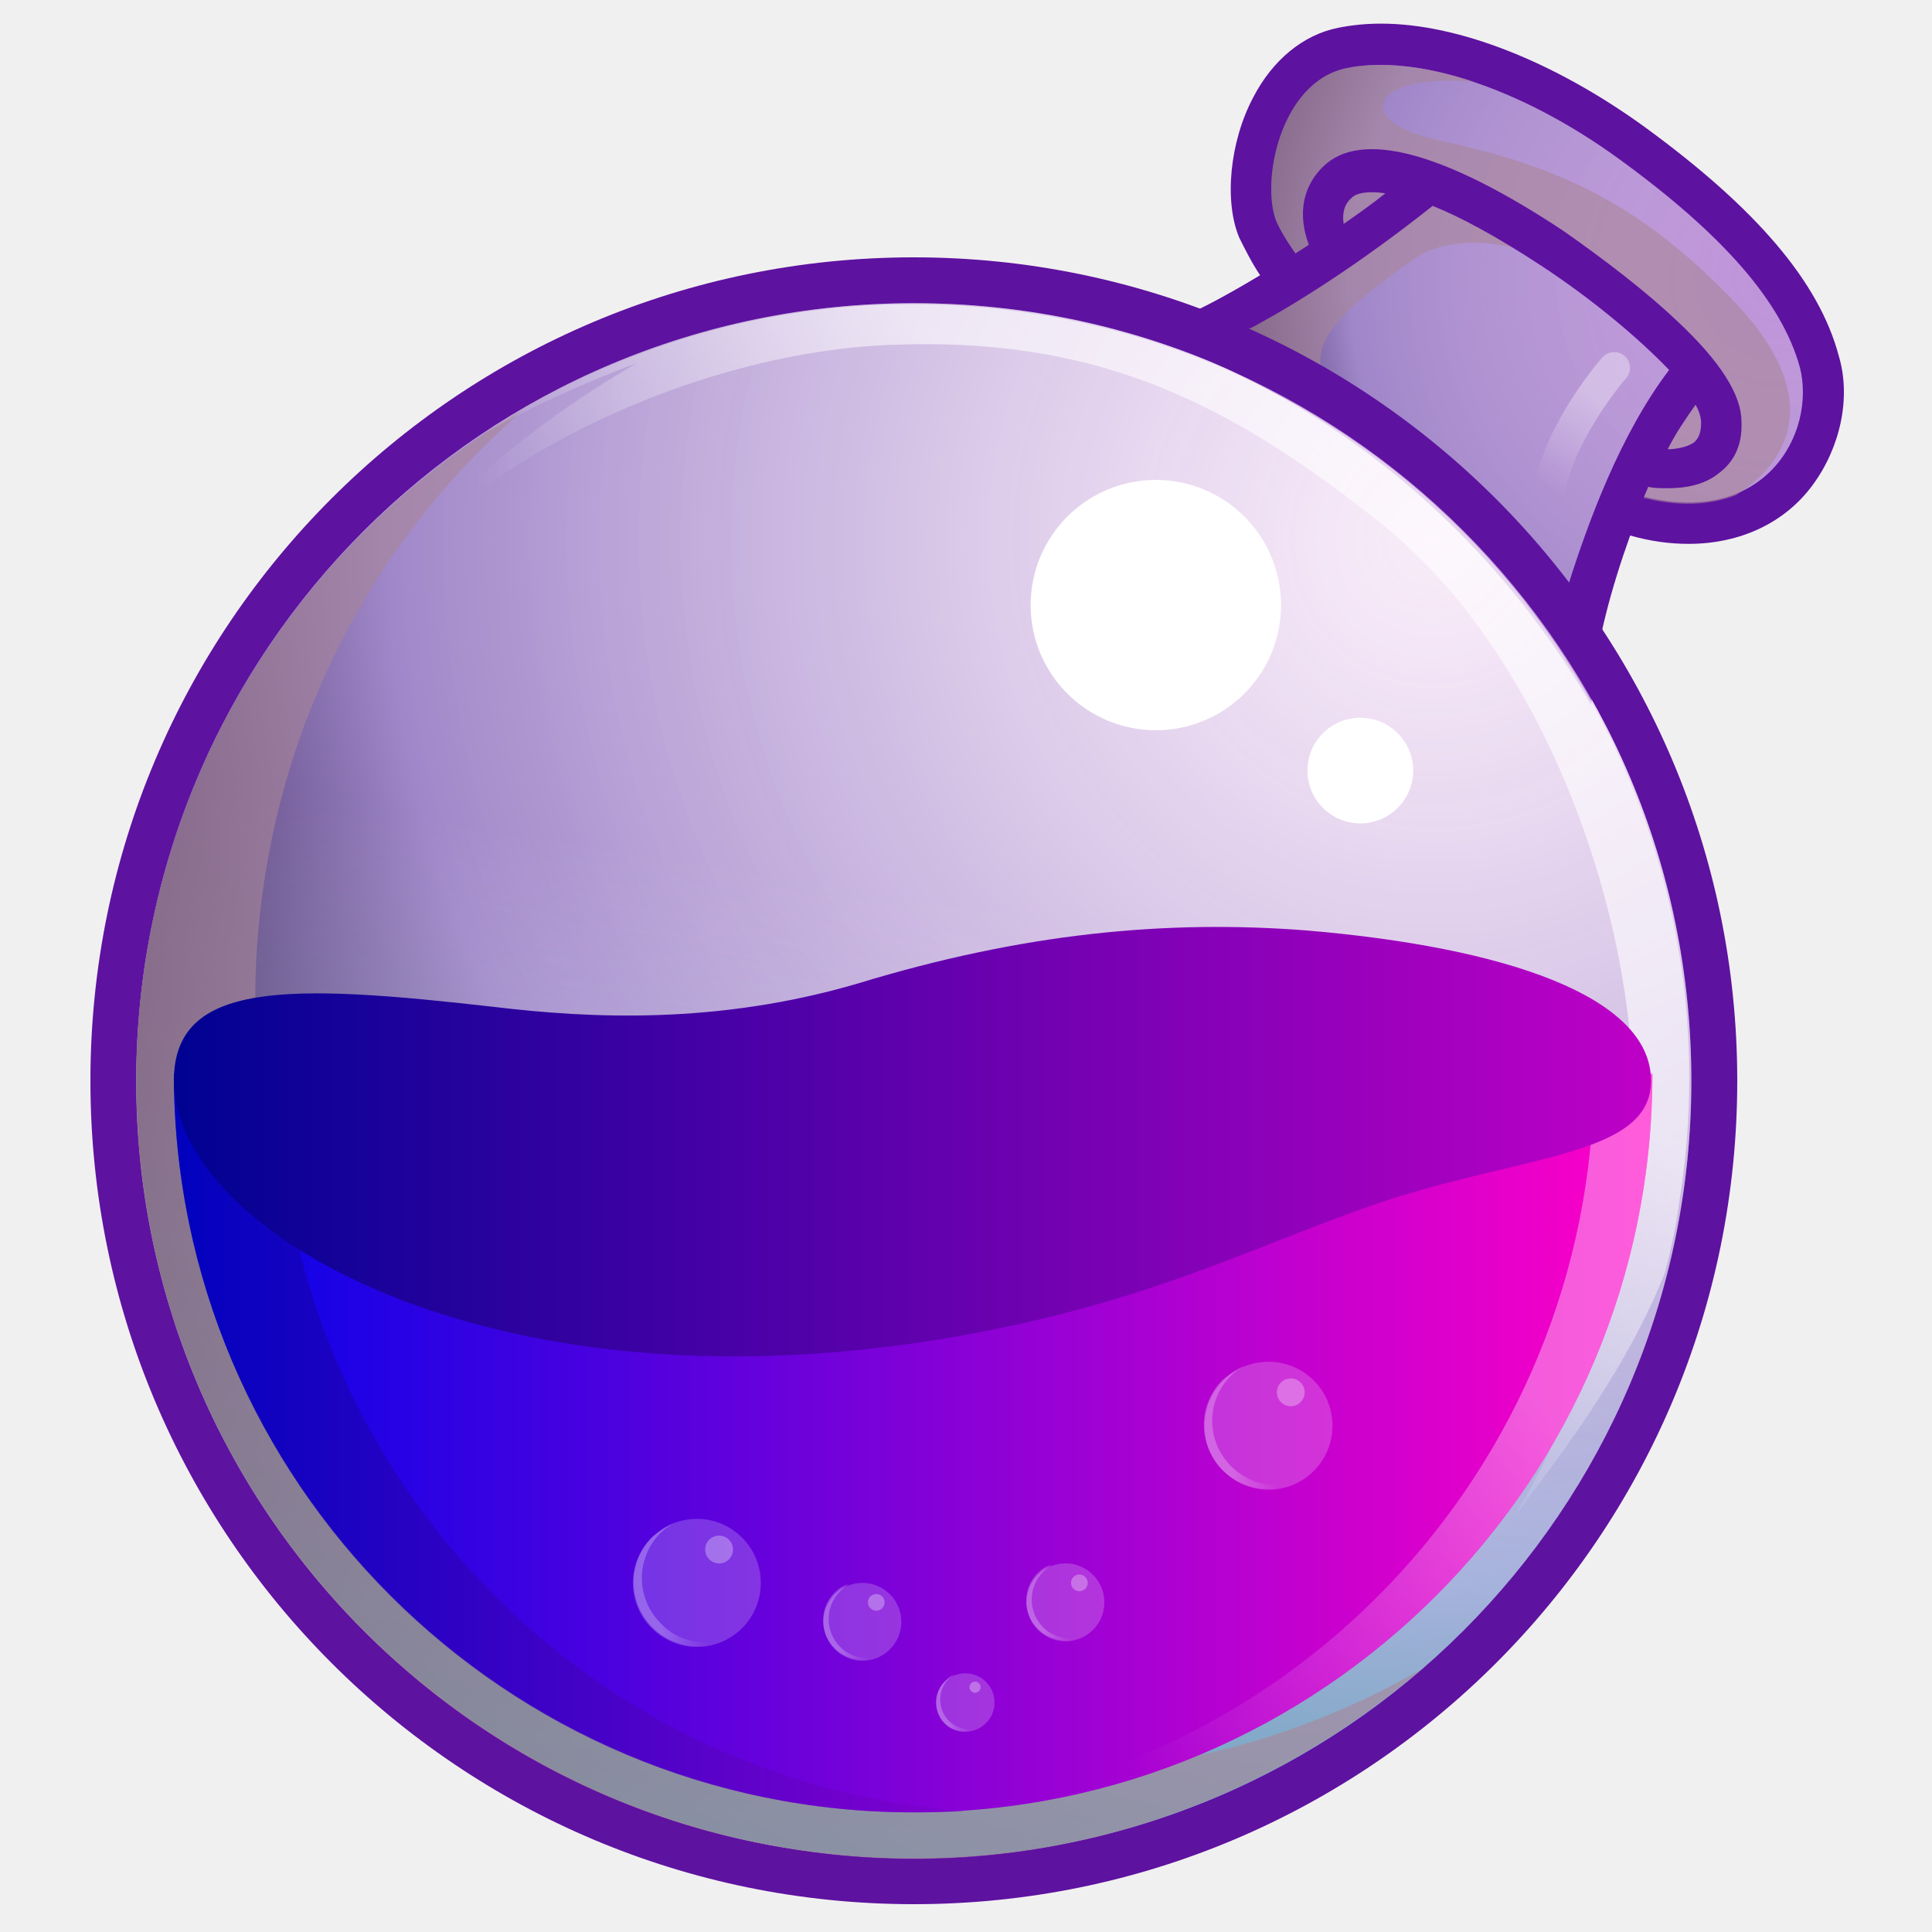
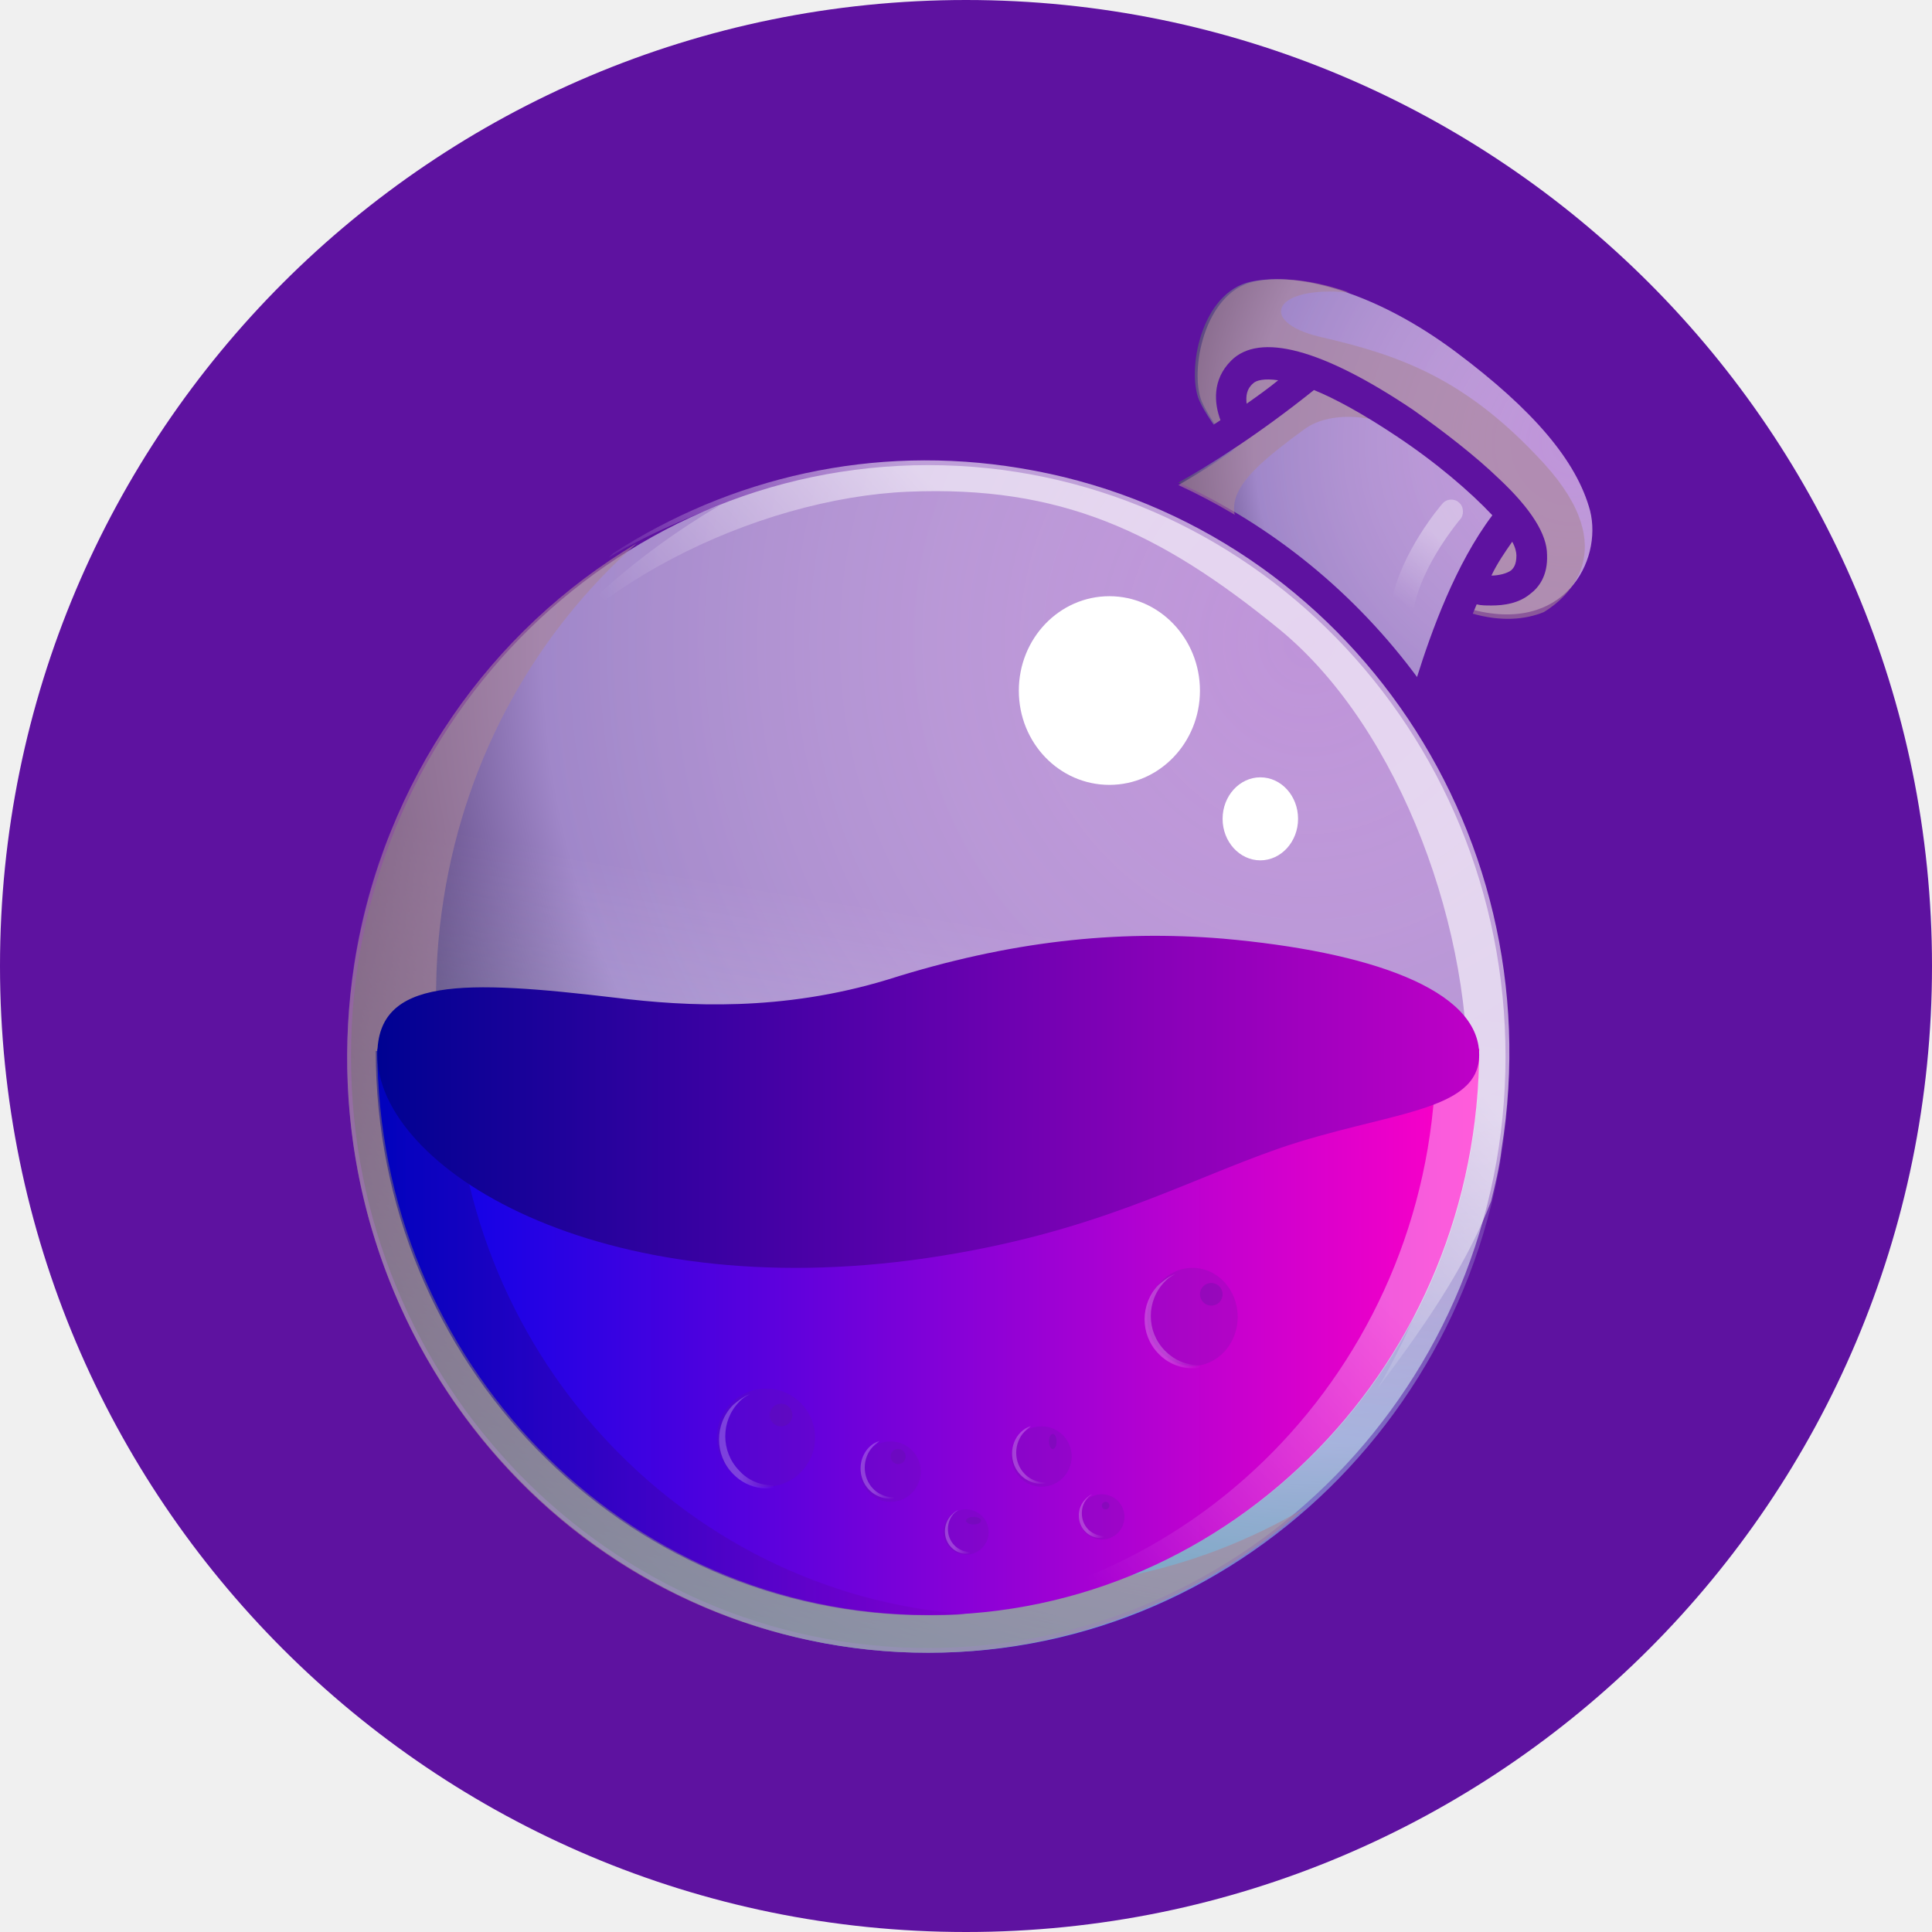
- <svg xmlns="http://www.w3.org/2000/svg" width="30" height="30" viewBox="0 0 30 30" fill="none">
-   <path d="M28.553 5.529C28.25 4.384 27.279 3.24 25.529 1.965C24.125 0.95 22.635 0.367 21.447 0.367C21.209 0.367 20.994 0.389 20.777 0.432C20.238 0.54 19.762 0.929 19.46 1.512C19.093 2.203 19.006 3.132 19.244 3.693C19.33 3.866 19.438 4.082 19.568 4.276C18.423 4.968 17.775 5.162 17.689 5.184C20.669 6.177 23.153 8.251 24.708 10.95L24.73 10.691C24.795 9.978 25.011 9.158 25.313 8.315C25.616 8.402 25.918 8.445 26.22 8.445C27.019 8.445 27.711 8.121 28.142 7.538C28.575 6.955 28.747 6.177 28.553 5.529Z" fill="#5E12A0" />
-   <path d="M25.443 7.689C27.408 8.229 28.207 6.717 27.948 5.702C27.667 4.687 26.76 3.65 25.162 2.484C23.564 1.318 21.944 0.842 20.907 1.058C19.87 1.274 19.568 2.851 19.827 3.456C19.935 3.693 20.173 4.039 20.497 4.428C20.086 4.709 19.698 4.925 19.373 5.119C21.361 6.004 23.088 7.387 24.384 9.115C24.535 8.531 24.752 8.013 24.946 7.56C25.097 7.581 25.27 7.624 25.443 7.689Z" fill="url(#paint0_radial_1915_8628)" />
-   <path d="M14.19 28.855C20.858 28.855 26.263 23.45 26.263 16.782C26.263 10.114 20.858 4.708 14.19 4.708C7.522 4.708 2.116 10.114 2.116 16.782C2.116 23.45 7.522 28.855 14.19 28.855Z" fill="url(#paint1_radial_1915_8628)" />
-   <path opacity="0.6" d="M26.954 4.708C25.313 2.981 23.931 2.527 22.268 2.16C20.972 1.857 21.317 1.123 22.894 1.274C22.138 1.015 21.425 0.95 20.907 1.058C19.87 1.274 19.568 2.851 19.827 3.456C19.935 3.693 20.173 4.039 20.497 4.428C19.913 4.816 19.417 5.097 19.006 5.313C19.201 5.4 19.438 5.508 19.719 5.659C20.453 6.047 21.253 6.695 21.253 6.695C20.043 5.659 20.302 5.184 21.965 4.017C22.484 3.65 23.434 3.693 24.32 4.147C25.205 4.6 26.242 5.745 26.242 5.745L25.248 7.646C25.313 7.667 25.378 7.689 25.443 7.711C26.069 7.883 26.566 7.84 26.954 7.689C27.408 7.408 28.596 6.458 26.954 4.708Z" fill="#A98698" />
-   <path d="M22.246 3.197C22.678 3.369 23.24 3.672 23.931 4.125C24.752 4.665 25.464 5.27 25.918 5.745C25.162 6.739 24.665 8.099 24.363 9.05C24.514 9.266 24.687 9.482 24.838 9.698C24.989 9.158 25.248 8.359 25.594 7.559C25.68 7.581 25.788 7.581 25.896 7.581C26.155 7.581 26.458 7.538 26.695 7.344C26.868 7.214 27.063 6.976 27.041 6.544C27.041 6.134 26.717 5.616 26.047 4.989C25.572 4.536 24.924 4.039 24.276 3.585C22.419 2.354 21.123 2.009 20.54 2.592C20.151 2.981 20.194 3.456 20.324 3.801C19.633 4.255 19.05 4.579 18.661 4.795C18.92 4.881 19.158 4.989 19.417 5.097C20.108 4.73 21.102 4.104 22.246 3.197ZM26.328 6.285C26.393 6.393 26.415 6.501 26.415 6.566C26.415 6.76 26.35 6.825 26.307 6.868C26.22 6.933 26.047 6.976 25.896 6.976C26.026 6.717 26.177 6.501 26.328 6.285ZM20.994 3.067C21.058 3.002 21.231 2.959 21.512 3.002C21.296 3.175 21.08 3.326 20.864 3.477C20.842 3.326 20.864 3.175 20.994 3.067Z" fill="#5E12A0" />
-   <path d="M14.19 3.996C7.127 3.996 1.404 9.719 1.404 16.782C1.404 23.844 7.127 29.568 14.19 29.568C21.253 29.568 26.976 23.844 26.976 16.782C26.976 9.719 21.231 3.996 14.19 3.996ZM14.19 28.855C7.516 28.855 2.117 23.456 2.117 16.782C2.117 10.108 7.516 4.708 14.19 4.708C20.864 4.708 26.263 10.108 26.263 16.782C26.263 23.456 20.842 28.855 14.19 28.855Z" fill="#5E12A0" />
-   <path opacity="0.6" d="M14.19 28.855C20.858 28.855 26.263 23.45 26.263 16.782C26.263 10.114 20.858 4.708 14.19 4.708C7.522 4.708 2.116 10.114 2.116 16.782C2.116 23.45 7.522 28.855 14.19 28.855Z" fill="url(#paint2_linear_1915_8628)" />
-   <path opacity="0.6" d="M14.104 27.387C7.516 26.328 3.045 20.13 4.125 13.542C4.6 10.627 6.069 8.143 8.142 6.35C5.119 8.1 2.872 11.145 2.268 14.86C1.209 21.447 5.68 27.646 12.246 28.704C15.918 29.309 19.46 28.164 22.073 25.918C19.762 27.257 16.954 27.84 14.104 27.387Z" fill="#A98698" />
-   <path opacity="0.6" d="M16.112 4.881C13.067 4.385 10.108 5.076 7.689 6.609C7.646 6.652 7.602 6.696 7.602 6.696C8.531 6.134 9.892 5.637 9.892 5.637C6.393 7.667 5.313 9.978 5.313 9.978C6.674 7.343 10.669 5.486 13.801 5.356C16.933 5.227 18.985 6.156 21.49 8.164C23.995 10.194 25.507 14.341 25.356 17.624C25.227 20.907 23.499 23.564 23.499 23.564C24.687 22.03 25.399 20.907 25.853 19.762C25.939 19.417 26.026 19.071 26.069 18.704C27.149 12.138 22.7 5.94 16.112 4.881Z" fill="url(#paint3_linear_1915_8628)" />
-   <path d="M25.659 16.674C25.659 23.002 20.518 28.142 14.19 28.142C7.862 28.142 2.7 23.002 2.7 16.674H25.659Z" fill="url(#paint4_linear_1915_8628)" />
-   <g opacity="0.6">
-     <path opacity="0.6" d="M24.751 16.674C24.751 22.851 19.87 27.905 13.736 28.142C13.887 28.142 14.039 28.142 14.19 28.142C20.518 28.142 25.659 23.002 25.659 16.674H24.751Z" fill="url(#paint5_linear_1915_8628)" />
+ <svg xmlns="http://www.w3.org/2000/svg" width="256" height="256" viewBox="0 0 256 256" fill="none">
+   <g clip-path="url(#clip0_741_46)">
+     <path d="M256 128C256 198.692 198.692 256 128 256C57.307 256 0 198.692 0 128C0 57.307 57.307 0 128 0C198.692 0 256 57.307 256 128Z" fill="#5E12A0" />
+     <path d="M214.502 66.622C212.565 59.171 206.352 51.689 195.158 43.407C186.178 36.787 176.645 33 169.049 33C167.542 33 166.158 33.154 164.774 33.431C161.33 34.139 158.285 36.664 156.347 40.482C154.011 44.977 153.457 51.043 154.964 54.707C155.517 55.846 156.194 57.232 157.024 58.494C149.705 62.989 145.553 64.252 145 64.406C164.067 70.871 179.936 84.388 189.869 102L189.992 100.306C190.392 95.657 191.775 90.3 193.712 84.819C195.65 85.373 197.587 85.65 199.525 85.65C204.63 85.65 209.059 83.526 211.826 79.739C214.625 75.89 215.732 70.841 214.502 66.622Z" fill="#5E12A0" />
+     <path d="M194.705 80.675C207.258 84.195 212.353 74.314 210.696 67.675C208.916 61.037 203.115 54.275 192.925 46.648C182.734 39.021 172.39 35.934 165.761 37.323C159.13 38.743 157.228 49.056 158.885 53.009C159.56 54.553 161.095 56.807 163.152 59.37C160.543 61.191 158.057 62.612 156 63.878C168.677 69.652 179.695 78.699 187.983 90C188.934 86.202 190.316 82.805 191.574 79.841C192.495 79.965 193.6 80.242 194.705 80.675Z" fill="url(#paint0_radial_741_46)" />
+     <path d="M123 219C165.519 219 200 183.641 200 140C200 96.359 165.519 61 123 61C80.481 61 46 96.359 46 140C46 183.641 80.481 219 123 219Z" fill="url(#paint1_radial_741_46)" />
+     <path opacity="0.6" d="M204.632 61.466C194.186 50.039 185.365 47.041 174.798 44.606C166.558 42.608 168.733 37.768 178.78 38.767C173.971 37.05 169.438 36.613 166.129 37.331C159.514 38.767 157.614 49.196 159.237 53.192C159.911 54.753 161.443 57.032 163.495 59.624C159.789 62.184 156.634 64.057 154 65.462C155.225 66.024 156.756 66.742 158.533 67.742C163.219 70.302 168.304 74.579 168.304 74.579C160.616 67.742 162.239 64.588 172.837 56.876C176.145 54.441 182.179 54.722 187.815 57.719C193.452 60.717 200.067 68.272 200.067 68.272L193.727 80.824C194.125 80.98 194.554 81.105 194.952 81.261C198.934 82.416 202.089 82.104 204.57 81.105C207.541 79.294 215.107 73.018 204.632 61.466Z" fill="#A98698" />
+     <path d="M174.108 51.68C176.896 52.817 180.52 54.784 184.95 57.735C190.247 61.238 194.831 65.172 197.743 68.276C192.88 74.73 189.689 83.582 187.738 89.79C188.698 91.203 189.813 92.587 190.805 94C191.765 90.496 193.438 85.272 195.668 80.078C196.225 80.231 196.907 80.231 197.619 80.231C199.292 80.231 201.244 79.955 202.761 78.695C203.877 77.865 205.115 76.298 204.991 73.501C204.991 70.827 202.916 67.446 198.579 63.39C195.512 60.439 191.362 57.212 187.18 54.262C175.224 46.24 166.86 43.997 163.112 47.808C160.603 50.328 160.882 53.432 161.718 55.675C157.257 58.626 153.509 60.747 151 62.13C152.673 62.683 154.19 63.39 155.863 64.097C160.324 61.638 166.736 57.581 174.108 51.68ZM200.376 71.78C200.778 72.487 200.934 73.194 200.934 73.593C200.934 74.853 200.531 75.284 200.252 75.56C199.695 75.99 198.579 76.267 197.619 76.267C198.425 74.577 199.416 73.163 200.376 71.78ZM166.024 50.82C166.426 50.389 167.541 50.113 169.369 50.389C167.975 51.526 166.581 52.51 165.187 53.493C165.063 52.51 165.187 51.526 166.024 50.82Z" fill="#5E12A0" />
+     <path d="M123 57C78.234 57 42 94.162 42 140C42 185.838 78.264 223 123 223C167.736 223 204 185.838 204 140C204 94.162 167.584 57 123 57ZM123 218.37C80.733 218.37 46.51 183.325 46.51 140C46.51 96.676 80.733 61.63 123 61.63C165.268 61.63 199.49 96.676 199.49 140C199.49 183.325 165.146 218.37 123 218.37Z" fill="#5E12A0" />
+     <path opacity="0.6" d="M123 219C165.519 219 200 183.641 200 140C200 96.359 165.519 61 123 61C80.481 61 46 96.359 46 140C46 183.641 80.481 219 123 219Z" fill="url(#paint2_linear_741_46)" />
+     <path opacity="0.6" d="M122.313 209.35C80.38 202.442 51.946 161.952 58.802 118.965C61.832 99.938 71.167 83.718 84.359 72C65.138 83.441 50.844 103.3 46.987 127.569C40.253 170.587 68.688 211.045 110.468 217.953C133.822 221.901 156.38 214.437 173 199.759C158.309 208.486 140.433 212.31 122.313 209.35Z" fill="#A98698" />
+     <path opacity="0.6" d="M135.177 62.037C115.672 58.799 96.721 63.301 81.222 73.324C80.945 73.601 80.667 73.879 80.667 73.879C86.614 70.209 95.335 66.971 95.335 66.971C72.933 80.231 66 95.311 66 95.311C74.72 78.104 100.326 65.984 120.386 65.152C140.446 64.319 153.604 70.363 169.626 83.469C185.681 96.73 195.356 123.805 194.401 145.237C193.569 166.669 182.507 184 182.507 184C190.118 173.978 194.678 166.669 197.575 159.176C198.129 156.924 198.684 154.674 198.961 152.268C205.894 109.435 177.391 68.945 135.177 62.037Z" fill="url(#paint3_linear_741_46)" />
+     <path d="M196 139C196 180.392 163.3 214 123.076 214C82.822 214 50 180.392 50 139H196Z" fill="url(#paint4_linear_741_46)" />
+     <g opacity="0.6">
+       <path opacity="0.6" d="M190.264 139.267C190.264 179.543 159.16 212.491 120.089 214.031C121.039 214.031 122.02 214.031 122.97 214.031C163.297 214.031 196.025 180.529 196.025 139.267H190.264Z" fill="url(#paint5_linear_741_46)" />
+     </g>
+     <g opacity="0.7">
+       <path opacity="0.7" d="M60.118 139.267H49.791C49.791 180.529 82.55 214.031 122.847 214.031C124.624 214.031 126.279 214.031 127.934 213.877C90.119 211.074 60.118 178.681 60.118 139.267Z" fill="url(#paint6_linear_741_46)" />
+     </g>
+     <path d="M196 139.768C196 131.074 181.425 126.088 162.042 124.374C148.017 123.221 133.87 124.654 117.642 129.796C103.617 134.065 90.971 133.349 81.754 132.227C61.269 129.796 50 129.516 50 139.768C50 154.601 79.151 173.111 122.878 166.691C145.016 163.42 156.438 156.72 169.482 152.17C183.63 147.309 196 147.465 196 139.768Z" fill="url(#paint7_linear_741_46)" />
+     <path d="M147 104C153.623 104 159 98.411 159 91.515C159 84.62 153.623 79 147 79C140.376 79 135 84.589 135 91.515C135 98.442 140.376 104 147 104Z" fill="white" />
+     <path d="M167 114C169.749 114 172 111.535 172 108.5C172 105.465 169.778 103 167 103C164.251 103 162 105.465 162 108.5C162 111.535 164.251 114 167 114Z" fill="white" />
+     <g opacity="0.6">
+       <path opacity="0.6" d="M185.882 81.684C185.759 81.684 185.606 81.684 185.606 81.684C184.779 81.53 184.227 80.699 184.381 79.714C185.606 73.247 190.846 67.027 191.122 66.75C191.674 66.042 192.777 66.042 193.328 66.596C194.003 67.15 194.003 68.29 193.451 68.844C193.328 68.998 188.487 74.756 187.384 80.391C187.261 81.253 186.556 81.684 185.882 81.684Z" fill="url(#paint8_linear_741_46)" />
+     </g>
+     <path opacity="0.2" d="M118 199C120.19 199 122 197.219 122 195C122 192.781 120.222 191 118 191C115.81 191 114 192.781 114 195C114 197.219 115.778 199 118 199Z" fill="#5E12A0" />
+     <g opacity="0.4">
+       <path opacity="0.6" d="M115.707 197.28C114.206 195.74 114.206 193.185 115.707 191.645C115.983 191.368 116.258 191.214 116.534 190.937C115.983 191.091 115.584 191.368 115.155 191.768C113.653 193.308 113.653 195.864 115.155 197.403C116.381 198.666 118.312 198.943 119.844 198.112C118.464 198.697 116.81 198.389 115.707 197.28Z" fill="url(#paint9_linear_741_46)" />
+     </g>
+     <path opacity="0.3" d="M119 194C119.555 194 120 193.556 120 193C120 192.444 119.555 192 119 192C118.444 192 118 192.444 118 193C118.036 193.556 118.482 194 119 194Z" fill="#5E12A0" />
+     <path opacity="0.2" d="M138 197C140.19 197 142 195.219 142 193C142 190.781 140.222 189 138 189C135.81 189 134 190.781 134 193C134.032 195.219 135.81 197 138 197Z" fill="#5E12A0" />
+     <g opacity="0.4">
+       <path opacity="0.6" d="M135.779 195.309C134.277 193.77 134.277 191.214 135.779 189.674C136.055 189.397 136.33 189.244 136.606 188.966C136.055 189.12 135.656 189.397 135.228 189.798C133.726 191.337 133.726 193.893 135.228 195.433C136.453 196.695 138.384 196.972 139.916 196.141C138.537 196.726 136.882 196.418 135.779 195.309Z" fill="url(#paint10_linear_741_46)" />
+     </g>
+     <path opacity="0.3" d="M139.5 192C139.778 192 140 191.556 140 191C140 190.445 139.778 190 139.5 190C139.223 190 139 190.445 139 191C139 191.556 139.223 192 139.5 192Z" fill="#5E12A0" />
+     <path opacity="0.2" d="M128 206C129.659 206 131 204.656 131 203C131 201.344 129.659 200 128 200C126.34 200 125 201.344 125 203C125 204.656 126.34 206 128 206Z" fill="#5E12A0" />
+     <g opacity="0.4">
+       <path opacity="0.6" d="M126.433 204.732C125.329 203.592 125.329 201.622 126.433 200.513C126.555 200.359 126.831 200.236 126.984 200.082C126.586 200.236 126.31 200.513 126.034 200.79C124.931 201.929 124.931 203.9 126.034 205.009C126.984 205.994 128.363 206.148 129.62 205.439C128.486 205.871 127.26 205.594 126.433 204.732Z" fill="url(#paint11_linear_741_46)" />
+     </g>
+     <path opacity="0.3" d="M129 202C129.556 202 130 201.778 130 201.5C130 201.223 129.556 201 129 201C128.444 201 128 201.223 128 201.5C128 201.75 128.444 202 129 202Z" fill="#5E12A0" />
+     <path opacity="0.2" d="M146 204C147.659 204 149 202.656 149 201C149 199.344 147.659 198 146 198C144.341 198 143 199.344 143 201C143 202.656 144.341 204 146 204Z" fill="#5E12A0" />
+     <g opacity="0.4">
+       <path opacity="0.6" d="M144.176 202.637C143.072 201.498 143.072 199.527 144.176 198.419C144.298 198.265 144.574 198.142 144.727 197.988C144.328 198.142 144.053 198.419 143.777 198.696C142.674 199.835 142.674 201.806 143.777 202.914C144.727 203.9 146.106 204.054 147.363 203.346C146.259 203.746 145.003 203.469 144.176 202.637Z" fill="url(#paint12_linear_741_46)" />
+     </g>
+     <path opacity="0.3" d="M146.5 200C146.777 200 147 199.778 147 199.5C147 199.222 146.777 199 146.5 199C146.223 199 146 199.222 146 199.5C146 199.778 146.223 200 146.5 200Z" fill="#5E12A0" />
+     <path opacity="0.2" d="M101.5 197C105.08 197 108 194.09 108 190.5C108 186.91 105.112 184 101.5 184C97.889 184 95 186.91 95 190.5C95.031 194.09 97.92 197 101.5 197Z" fill="#5E12A0" />
+     <g opacity="0.4">
+       <path opacity="0.6" d="M97.964 194.879C95.482 192.354 95.482 188.258 97.964 185.733C98.362 185.302 98.792 185.025 99.343 184.748C98.515 185.025 97.841 185.579 97.137 186.164C94.654 188.689 94.654 192.784 97.137 195.309C99.189 197.434 102.377 197.834 104.828 196.295C102.499 197.28 99.742 196.849 97.964 194.879Z" fill="url(#paint13_linear_741_46)" />
+     </g>
+     <path opacity="0.3" d="M103.5 189C104.333 189 105 188.348 105 187.5C105 186.684 104.333 186 103.5 186C102.666 186 102 186.652 102 187.5C102 188.348 102.666 189 103.5 189Z" fill="#5E12A0" />
+     <path opacity="0.2" d="M158 181C161.304 181 164 178.091 164 174.5C164 170.909 161.333 168 158 168C154.696 168 152 170.909 152 174.5C152 178.091 154.696 181 158 181Z" fill="#5E12A0" />
+     <g opacity="0.4">
+       <path opacity="0.6" d="M154.349 178.958C151.867 176.433 151.867 172.338 154.349 169.813C154.747 169.381 155.177 169.104 155.728 168.827C154.901 169.104 154.227 169.659 153.522 170.243C151.04 172.768 151.04 176.864 153.522 179.389C155.575 181.514 158.762 181.914 161.213 180.375C158.915 181.36 156.28 180.929 154.349 178.958Z" fill="url(#paint14_linear_741_46)" />
+     </g>
+     <path opacity="0.3" d="M160.5 173C161.334 173 162 172.348 162 171.5C162 170.685 161.334 170 160.5 170C159.667 170 159 170.652 159 171.5C159 172.315 159.667 173 160.5 173Z" fill="#5E12A0" />
  </g>
-   <g opacity="0.7">
-     <path opacity="0.7" d="M4.32 16.674H2.7C2.7 23.002 7.84 28.142 14.168 28.142C14.449 28.142 14.708 28.142 14.967 28.121C9.028 27.689 4.32 22.721 4.32 16.674Z" fill="url(#paint6_linear_1915_8628)" />
-   </g>
-   <path d="M25.637 16.782C25.637 15.464 23.348 14.709 20.302 14.449C18.099 14.277 15.875 14.493 13.326 15.27C11.123 15.918 9.136 15.81 7.689 15.637C4.471 15.27 2.7 15.227 2.7 16.782C2.7 19.028 7.279 21.836 14.147 20.864C17.624 20.367 19.417 19.352 21.469 18.661C23.693 17.927 25.637 17.948 25.637 16.782Z" fill="url(#paint7_linear_1915_8628)" />
-   <path d="M17.948 11.339C19.022 11.339 19.892 10.469 19.892 9.396C19.892 8.322 19.022 7.452 17.948 7.452C16.874 7.452 16.004 8.322 16.004 9.396C16.004 10.469 16.874 11.339 17.948 11.339Z" fill="white" />
-   <path d="M21.123 12.786C21.576 12.786 21.944 12.418 21.944 11.965C21.944 11.512 21.576 11.145 21.123 11.145C20.67 11.145 20.302 11.512 20.302 11.965C20.302 12.418 20.67 12.786 21.123 12.786Z" fill="white" />
-   <g opacity="0.6">
-     <path opacity="0.6" d="M24.061 7.84C24.039 7.84 24.017 7.84 24.017 7.84C23.888 7.819 23.801 7.689 23.823 7.538C24.017 6.544 24.838 5.594 24.881 5.551C24.968 5.443 25.14 5.443 25.227 5.529C25.335 5.616 25.335 5.788 25.248 5.875C25.227 5.896 24.471 6.782 24.298 7.646C24.276 7.775 24.169 7.84 24.061 7.84Z" fill="url(#paint8_linear_1915_8628)" />
-   </g>
-   <path opacity="0.2" d="M13.391 25.788C13.725 25.788 13.996 25.517 13.996 25.183C13.996 24.849 13.725 24.579 13.391 24.579C13.057 24.579 12.786 24.849 12.786 25.183C12.786 25.517 13.057 25.788 13.391 25.788Z" fill="white" />
-   <g opacity="0.4">
-     <path opacity="0.6" d="M13.045 25.572C12.808 25.334 12.808 24.946 13.045 24.708C13.088 24.665 13.132 24.643 13.175 24.6C13.088 24.622 13.024 24.665 12.959 24.73C12.721 24.967 12.721 25.356 12.959 25.594C13.153 25.788 13.456 25.831 13.693 25.702C13.477 25.788 13.218 25.745 13.045 25.572Z" fill="url(#paint9_linear_1915_8628)" />
-   </g>
-   <path opacity="0.3" d="M13.607 25.011C13.678 25.011 13.736 24.953 13.736 24.881C13.736 24.809 13.678 24.752 13.607 24.752C13.535 24.752 13.477 24.809 13.477 24.881C13.477 24.953 13.535 25.011 13.607 25.011Z" fill="white" />
-   <path opacity="0.2" d="M16.544 25.486C16.878 25.486 17.149 25.215 17.149 24.881C17.149 24.547 16.878 24.276 16.544 24.276C16.21 24.276 15.94 24.547 15.94 24.881C15.94 25.215 16.21 25.486 16.544 25.486Z" fill="white" />
-   <g opacity="0.4">
-     <path opacity="0.6" d="M16.199 25.27C15.961 25.032 15.961 24.643 16.199 24.406C16.242 24.363 16.285 24.341 16.328 24.298C16.242 24.319 16.177 24.363 16.112 24.427C15.875 24.665 15.875 25.054 16.112 25.291C16.307 25.486 16.609 25.529 16.847 25.399C16.631 25.486 16.371 25.443 16.199 25.27Z" fill="url(#paint10_linear_1915_8628)" />
-   </g>
-   <path opacity="0.3" d="M16.76 24.708C16.832 24.708 16.89 24.65 16.89 24.579C16.89 24.507 16.832 24.449 16.76 24.449C16.689 24.449 16.631 24.507 16.631 24.579C16.631 24.65 16.689 24.708 16.76 24.708Z" fill="white" />
-   <path opacity="0.2" d="M14.989 26.89C15.24 26.89 15.443 26.687 15.443 26.436C15.443 26.186 15.24 25.983 14.989 25.983C14.739 25.983 14.536 26.186 14.536 26.436C14.536 26.687 14.739 26.89 14.989 26.89Z" fill="white" />
-   <g opacity="0.4">
-     <path opacity="0.6" d="M14.73 26.717C14.557 26.544 14.557 26.242 14.73 26.069C14.752 26.048 14.795 26.026 14.816 26.004C14.752 26.026 14.708 26.069 14.665 26.112C14.492 26.285 14.492 26.587 14.665 26.76C14.816 26.912 15.032 26.933 15.227 26.825C15.054 26.89 14.86 26.847 14.73 26.717Z" fill="url(#paint11_linear_1915_8628)" />
-   </g>
-   <path opacity="0.3" d="M15.14 26.285C15.188 26.285 15.227 26.246 15.227 26.199C15.227 26.151 15.188 26.112 15.14 26.112C15.093 26.112 15.054 26.151 15.054 26.199C15.054 26.246 15.093 26.285 15.14 26.285Z" fill="white" />
-   <path opacity="0.2" d="M10.821 25.573C11.369 25.573 11.814 25.128 11.814 24.579C11.814 24.03 11.369 23.585 10.821 23.585C10.272 23.585 9.827 24.03 9.827 24.579C9.827 25.128 10.272 25.573 10.821 25.573Z" fill="white" />
-   <g opacity="0.4">
-     <path opacity="0.6" d="M10.259 25.206C9.87 24.817 9.87 24.19 10.259 23.802C10.324 23.737 10.389 23.694 10.475 23.65C10.345 23.694 10.238 23.78 10.13 23.866C9.741 24.255 9.741 24.881 10.13 25.27C10.453 25.594 10.95 25.659 11.339 25.421C10.972 25.573 10.54 25.508 10.259 25.206Z" fill="url(#paint12_linear_1915_8628)" />
-   </g>
-   <path opacity="0.3" d="M11.166 24.277C11.286 24.277 11.382 24.18 11.382 24.061C11.382 23.941 11.286 23.845 11.166 23.845C11.047 23.845 10.95 23.941 10.95 24.061C10.95 24.18 11.047 24.277 11.166 24.277Z" fill="white" />
-   <path opacity="0.2" d="M19.697 23.132C20.246 23.132 20.691 22.687 20.691 22.138C20.691 21.589 20.246 21.145 19.697 21.145C19.149 21.145 18.704 21.589 18.704 22.138C18.704 22.687 19.149 23.132 19.697 23.132Z" fill="white" />
-   <g opacity="0.4">
-     <path opacity="0.6" d="M19.114 22.765C18.726 22.376 18.726 21.749 19.114 21.361C19.179 21.296 19.244 21.253 19.33 21.209C19.201 21.253 19.093 21.339 18.985 21.425C18.596 21.814 18.596 22.441 18.985 22.829C19.309 23.153 19.805 23.218 20.194 22.98C19.827 23.132 19.417 23.067 19.114 22.765Z" fill="url(#paint13_linear_1915_8628)" />
-   </g>
-   <path opacity="0.3" d="M20.043 21.836C20.162 21.836 20.259 21.739 20.259 21.62C20.259 21.5 20.162 21.404 20.043 21.404C19.924 21.404 19.827 21.5 19.827 21.62C19.827 21.739 19.924 21.836 20.043 21.836Z" fill="white" />
  <defs>
-     <radialGradient id="paint0_radial_1915_8628" cx="0" cy="0" r="1" gradientUnits="userSpaceOnUse" gradientTransform="translate(27.5541 4.34135) scale(9.65322 9.65322)">
+     <radialGradient id="paint0_radial_741_46" cx="0" cy="0" r="1" gradientUnits="userSpaceOnUse" gradientTransform="translate(208.18 58.7845) scale(61.597 63.1003)">
      <stop stop-color="#FFEAFF" stop-opacity="0.6" />
      <stop offset="0.681" stop-color="#A087C9" />
      <stop offset="1" stop-color="#10002F" />
    </radialGradient>
-     <radialGradient id="paint1_radial_1915_8628" cx="0" cy="0" r="1" gradientUnits="userSpaceOnUse" gradientTransform="translate(22.1835 8.45828) scale(23.6179)">
+     <radialGradient id="paint1_radial_741_46" cx="0" cy="0" r="1" gradientUnits="userSpaceOnUse" gradientTransform="translate(173.972 85.5291) scale(150.625 154.535)">
      <stop stop-color="#FFEAFF" stop-opacity="0.6" />
      <stop offset="0.681" stop-color="#A087C9" />
      <stop offset="1" stop-color="#10002F" />
    </radialGradient>
-     <linearGradient id="paint2_linear_1915_8628" x1="12.258" y1="28.702" x2="16.122" y2="4.862" gradientUnits="userSpaceOnUse">
+     <linearGradient id="paint2_linear_741_46" x1="110.226" y1="217.91" x2="136.131" y2="62.136" gradientUnits="userSpaceOnUse">
      <stop stop-color="#81FFFF" />
      <stop offset="0.62" stop-color="white" stop-opacity="0" />
    </linearGradient>
-     <linearGradient id="paint3_linear_1915_8628" x1="22.691" y1="8.574" x2="12.707" y2="17.735" gradientUnits="userSpaceOnUse">
+     <linearGradient id="paint3_linear_741_46" x1="178.084" y1="86.995" x2="113.025" y2="145.569" gradientUnits="userSpaceOnUse">
      <stop offset="0.289" stop-color="white" />
      <stop offset="0.78" stop-color="white" stop-opacity="0" />
    </linearGradient>
-     <linearGradient id="paint4_linear_1915_8628" x1="2.7" y1="22.408" x2="25.659" y2="22.408" gradientUnits="userSpaceOnUse">
+     <linearGradient id="paint4_linear_741_46" x1="50" y1="176.494" x2="195.999" y2="176.494" gradientUnits="userSpaceOnUse">
      <stop stop-color="#0002E9" />
      <stop offset="0.995" stop-color="#FF00C7" />
    </linearGradient>
-     <linearGradient id="paint5_linear_1915_8628" x1="26.745" y1="17.687" x2="14.257" y2="29.489" gradientUnits="userSpaceOnUse">
+     <linearGradient id="paint5_linear_741_46" x1="203.346" y1="146.263" x2="122.064" y2="221.332" gradientUnits="userSpaceOnUse">
      <stop offset="0.289" stop-color="white" />
      <stop offset="0.78" stop-color="white" stop-opacity="0" />
    </linearGradient>
-     <linearGradient id="paint6_linear_1915_8628" x1="2.7" y1="22.408" x2="14.967" y2="22.408" gradientUnits="userSpaceOnUse">
+     <linearGradient id="paint6_linear_741_46" x1="49.791" y1="176.642" x2="127.946" y2="176.642" gradientUnits="userSpaceOnUse">
      <stop stop-color="#000292" />
      <stop offset="0.995" stop-color="#7D00C7" />
    </linearGradient>
-     <linearGradient id="paint7_linear_1915_8628" x1="2.725" y1="17.728" x2="25.638" y2="17.728" gradientUnits="userSpaceOnUse">
+     <linearGradient id="paint7_linear_741_46" x1="50.16" y1="145.998" x2="196.019" y2="145.998" gradientUnits="userSpaceOnUse">
      <stop stop-color="#000292" />
      <stop offset="0.995" stop-color="#BE00C7" />
    </linearGradient>
-     <linearGradient id="paint8_linear_1915_8628" x1="25.267" y1="5.449" x2="23.62" y2="8.125" gradientUnits="userSpaceOnUse">
+     <linearGradient id="paint8_linear_741_46" x1="193.719" y1="66.188" x2="182.874" y2="83.41" gradientUnits="userSpaceOnUse">
      <stop offset="0.289" stop-color="white" />
      <stop offset="0.78" stop-color="white" stop-opacity="0" />
    </linearGradient>
-     <linearGradient id="paint9_linear_1915_8628" x1="12.781" y1="25.188" x2="13.695" y2="25.188" gradientUnits="userSpaceOnUse">
+     <linearGradient id="paint9_linear_741_46" x1="114.014" y1="194.77" x2="119.835" y2="194.77" gradientUnits="userSpaceOnUse">
      <stop offset="0.289" stop-color="white" />
      <stop offset="0.78" stop-color="white" stop-opacity="0" />
    </linearGradient>
-     <linearGradient id="paint10_linear_1915_8628" x1="15.931" y1="24.886" x2="16.845" y2="24.886" gradientUnits="userSpaceOnUse">
+     <linearGradient id="paint10_linear_741_46" x1="134.085" y1="192.798" x2="139.907" y2="192.798" gradientUnits="userSpaceOnUse">
      <stop offset="0.289" stop-color="white" />
      <stop offset="0.78" stop-color="white" stop-opacity="0" />
    </linearGradient>
-     <linearGradient id="paint11_linear_1915_8628" x1="14.533" y1="26.448" x2="15.219" y2="26.448" gradientUnits="userSpaceOnUse">
+     <linearGradient id="paint11_linear_741_46" x1="125.176" y1="202.984" x2="129.546" y2="202.984" gradientUnits="userSpaceOnUse">
      <stop offset="0.289" stop-color="white" />
      <stop offset="0.78" stop-color="white" stop-opacity="0" />
    </linearGradient>
-     <linearGradient id="paint12_linear_1915_8628" x1="9.828" y1="24.607" x2="11.32" y2="24.607" gradientUnits="userSpaceOnUse">
+     <linearGradient id="paint12_linear_741_46" x1="142.867" y1="200.873" x2="147.238" y2="200.873" gradientUnits="userSpaceOnUse">
      <stop offset="0.289" stop-color="white" />
      <stop offset="0.78" stop-color="white" stop-opacity="0" />
    </linearGradient>
-     <linearGradient id="paint13_linear_1915_8628" x1="18.692" y1="22.166" x2="20.184" y2="22.166" gradientUnits="userSpaceOnUse">
+     <linearGradient id="paint13_linear_741_46" x1="95.207" y1="190.978" x2="104.713" y2="190.978" gradientUnits="userSpaceOnUse">
      <stop offset="0.289" stop-color="white" />
      <stop offset="0.78" stop-color="white" stop-opacity="0" />
    </linearGradient>
+     <linearGradient id="paint14_linear_741_46" x1="151.67" y1="175.067" x2="161.177" y2="175.067" gradientUnits="userSpaceOnUse">
+       <stop offset="0.289" stop-color="white" />
+       <stop offset="0.78" stop-color="white" stop-opacity="0" />
+     </linearGradient>
+     <clipPath id="clip0_741_46">
+       <rect width="256" height="256" fill="white" />
+     </clipPath>
  </defs>
</svg>
